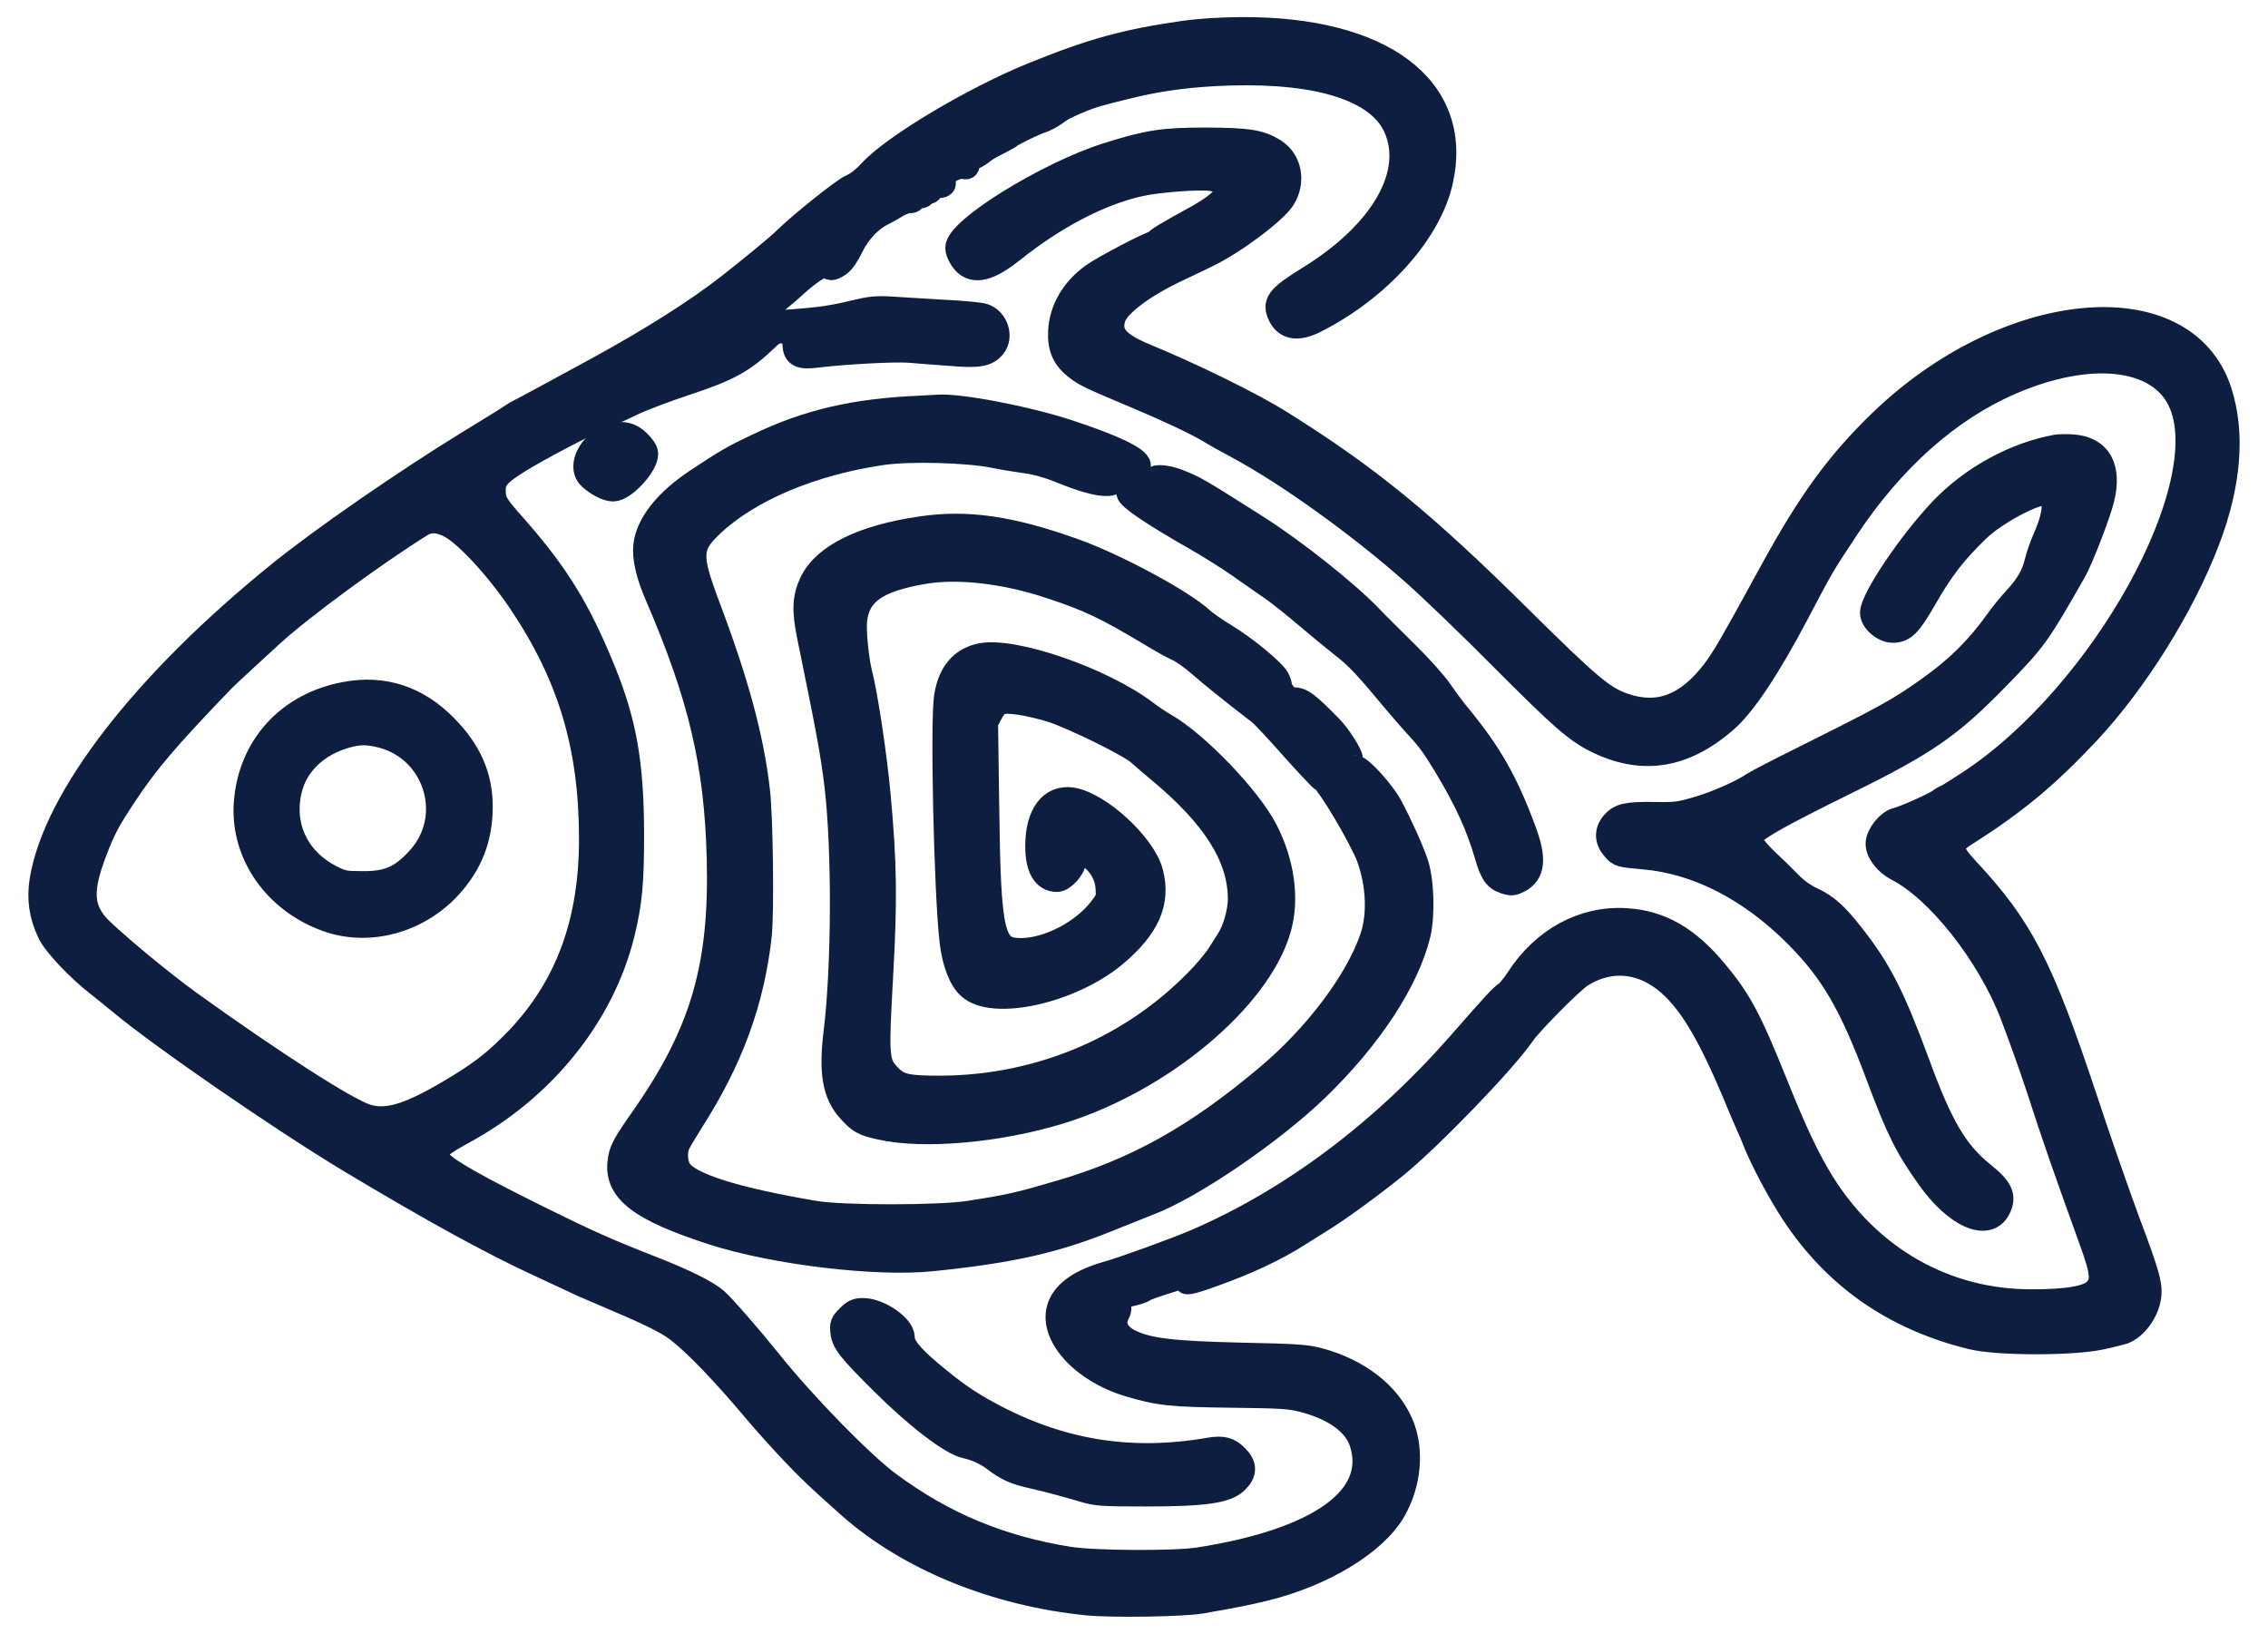
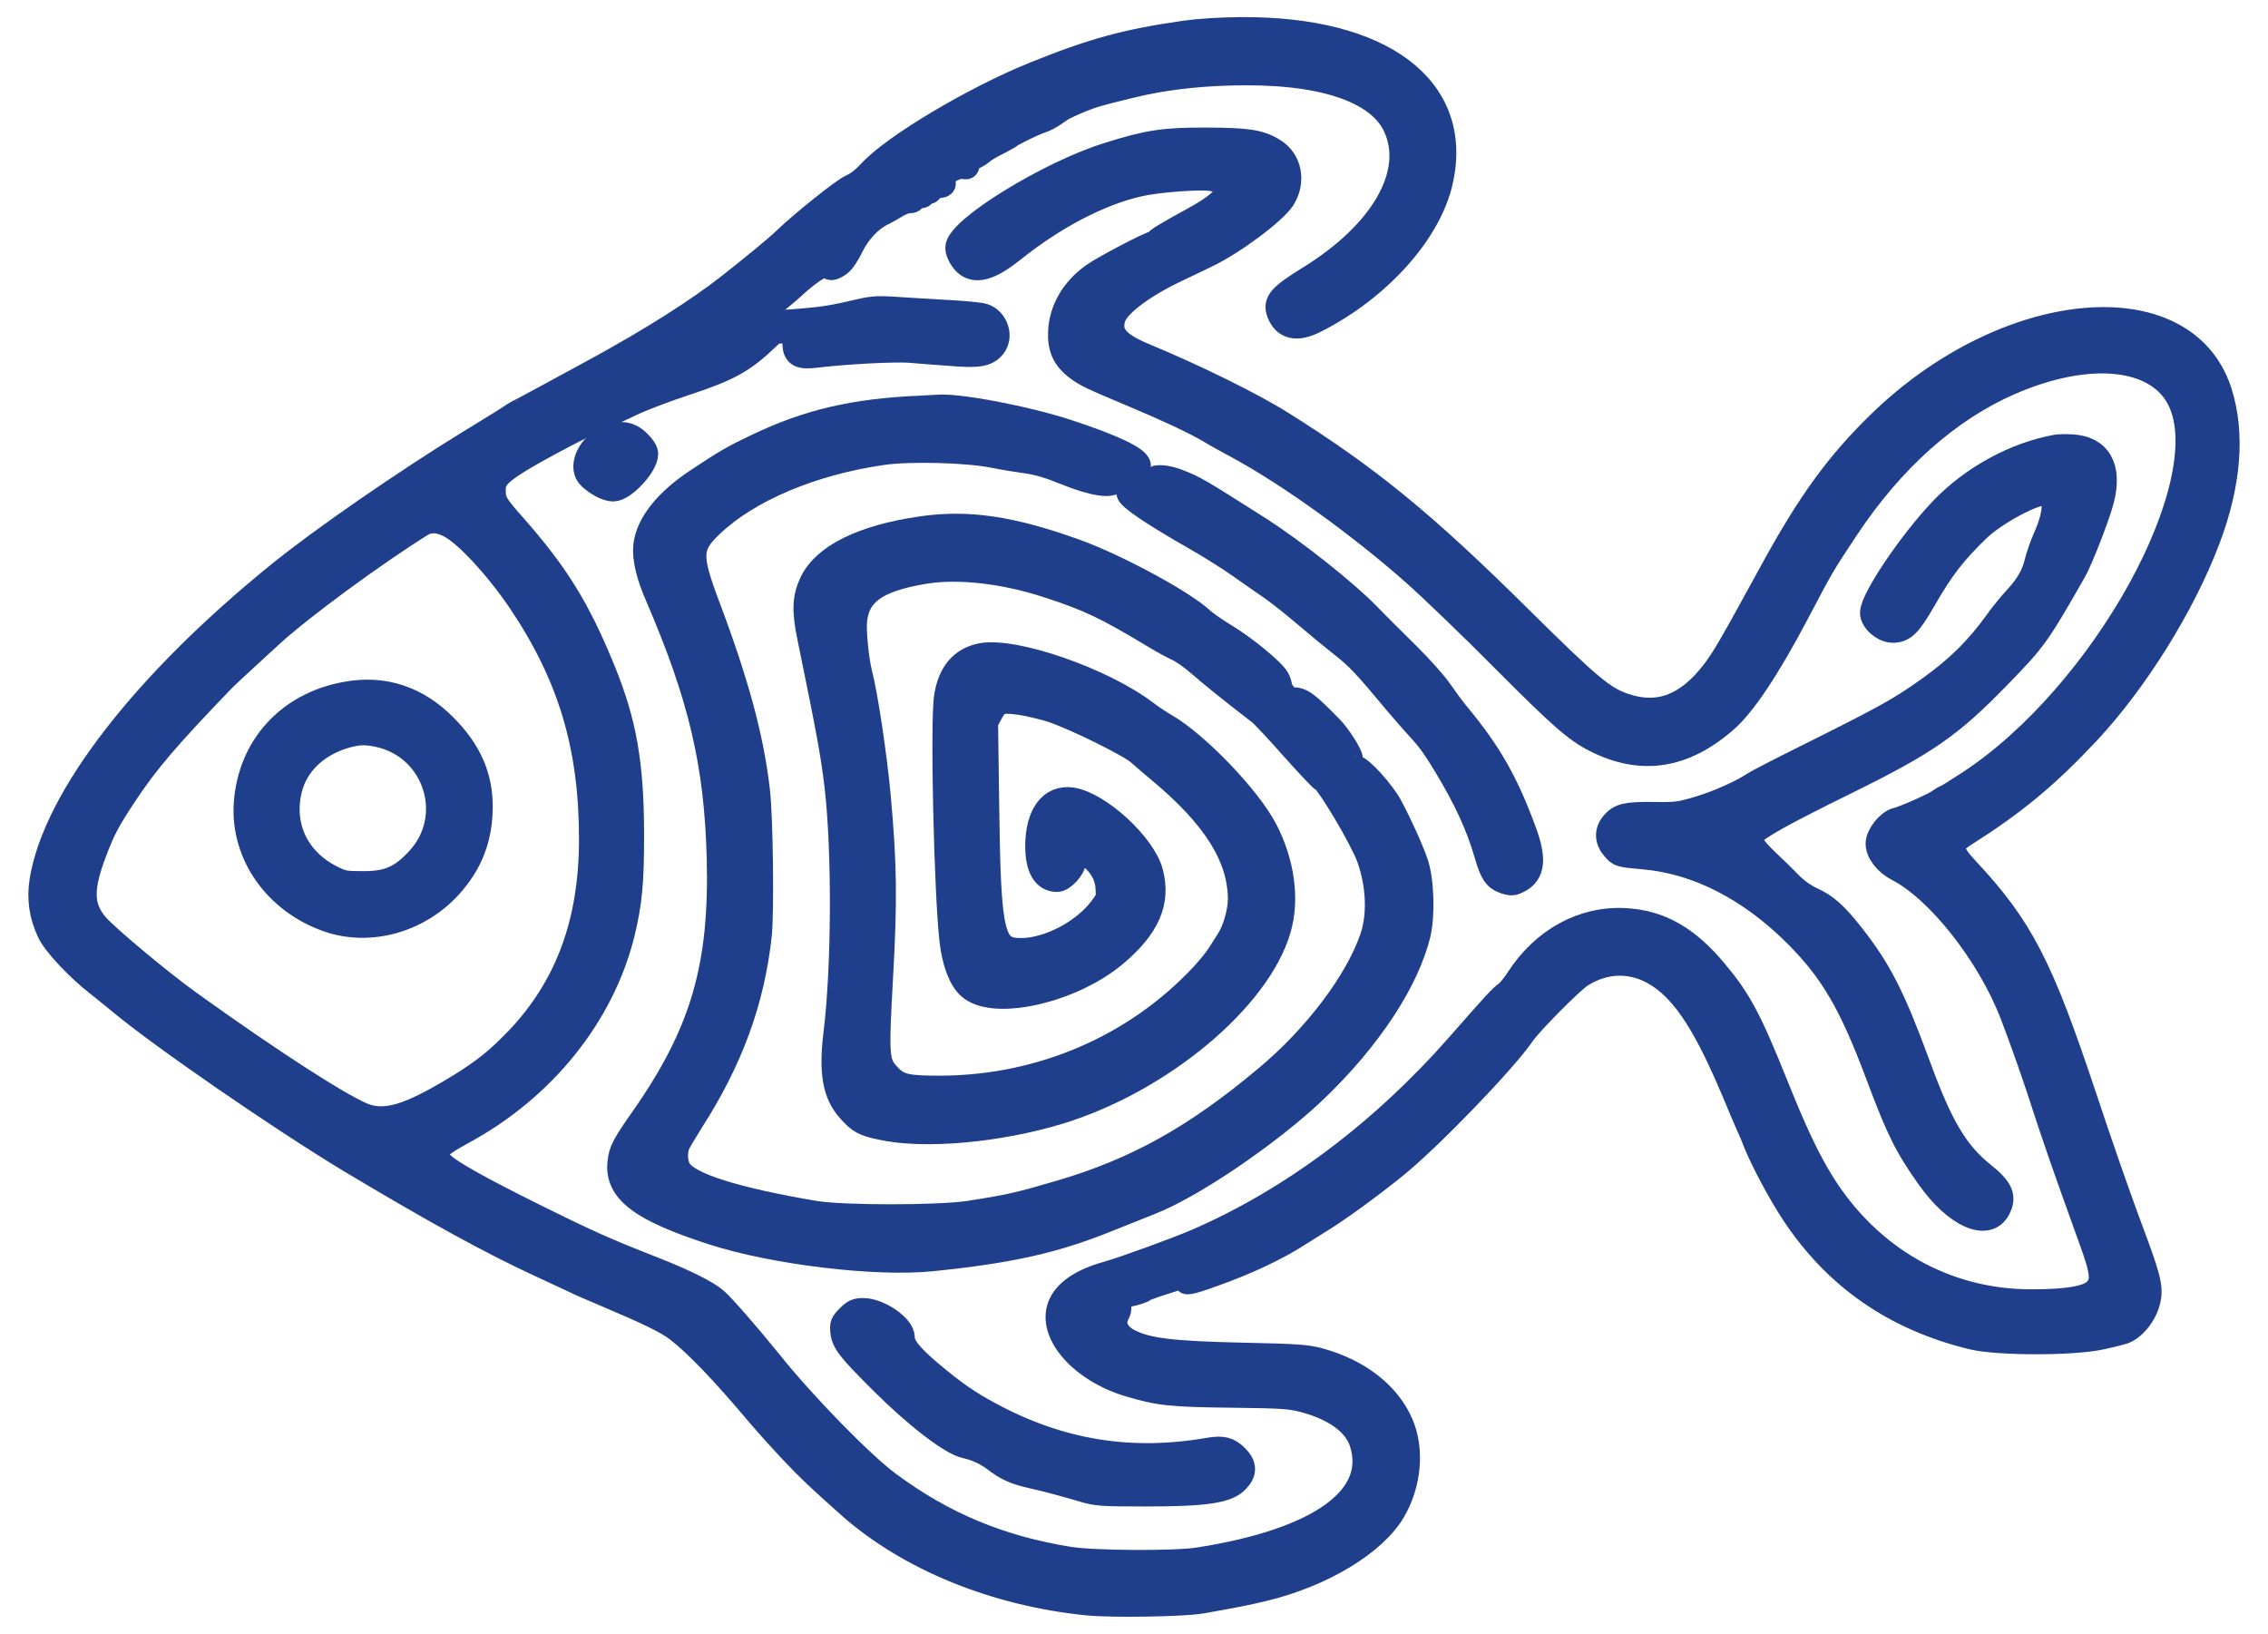
<svg xmlns="http://www.w3.org/2000/svg" viewBox="-16 -16 1207.729 878.704" width="118" height="85">
-   <g transform="translate(-35.84502,880.8971) scale(0.1,-0.1)" fill="#0d1e40" stroke="#0d1e40" stroke-width="136" stroke-linejoin="round" stroke-linecap="round">
+   <g transform="translate(-35.84502,880.8971) scale(0.1,-0.1)" fill="#1f3f8c" stroke="#1f3f8c" stroke-width="136" stroke-linejoin="round" stroke-linecap="round">
    <path d="M6510 8790 c-319 -46 -494 -94 -815 -224 -318 -129 -747 -384 -873 -521 -35 -38 -73 -68 -104 -81 -41 -17 -271 -201 -358 -286 -34 -34 -186 -159 -300 -248 -171 -134 -418 -290 -707 -448 -43 -23 -156 -85 -252 -137 -96 -52 -176 -95 -178 -95 -2 0 -16 -9 -31 -19 -15 -11 -117 -74 -227 -141 -343 -210 -796 -523 -1025 -709 -724 -586 -1202 -1203 -1275 -1646 -16 -98 -3 -189 40 -279 30 -64 152 -194 264 -281 35 -28 84 -67 109 -88 217 -183 877 -638 1250 -862 451 -270 756 -437 1014 -556 95 -44 180 -84 189 -88 8 -5 76 -35 150 -66 246 -104 343 -151 402 -196 101 -78 245 -228 431 -449 49 -58 134 -152 189 -210 95 -100 140 -142 306 -290 319 -282 785 -472 1279 -521 135 -13 515 -7 612 10 198 35 246 45 337 67 312 75 595 246 695 421 83 144 99 326 40 463 -68 160 -229 285 -440 342 -67 18 -119 22 -412 28 -387 9 -513 25 -611 75 -66 34 -92 92 -65 144 12 23 14 36 6 57 -13 34 -9 38 65 54 33 7 67 18 75 25 8 6 49 21 90 34 41 13 92 29 113 37 44 16 70 8 42 -12 -41 -30 1 -23 125 22 186 66 346 142 465 219 28 18 81 51 118 74 90 55 266 183 397 289 190 154 590 569 687 712 42 61 262 283 314 316 167 105 355 79 505 -72 104 -104 198 -267 320 -556 30 -73 64 -153 75 -177 11 -24 29 -65 39 -92 38 -97 134 -277 205 -384 227 -344 545 -565 960 -666 134 -33 530 -34 686 -2 58 12 116 27 130 32 59 24 114 97 130 170 15 71 1 122 -113 425 -49 133 -153 429 -229 660 -237 712 -341 914 -636 1230 -93 100 -95 134 -11 188 271 172 439 311 663 549 257 275 511 681 645 1034 115 302 136 574 64 798 -190 582 -1146 492 -1827 -172 -223 -217 -374 -425 -572 -786 -227 -415 -262 -475 -317 -548 -144 -189 -301 -248 -488 -183 -112 39 -186 101 -560 471 -518 513 -816 756 -1282 1048 -156 98 -466 251 -737 363 -148 62 -193 116 -167 204 21 68 152 169 336 257 52 25 127 60 165 79 142 67 366 234 412 306 57 91 36 204 -49 256 -76 47 -139 56 -368 57 -225 0 -306 -12 -525 -81 -321 -101 -805 -400 -805 -498 0 -26 27 -73 52 -90 53 -37 128 -12 243 80 222 178 467 306 680 354 101 23 332 40 391 29 71 -13 84 -22 84 -61 0 -42 -60 -94 -185 -162 -136 -74 -195 -110 -195 -118 0 -5 -5 -8 -11 -8 -21 0 -272 -131 -332 -174 -106 -76 -169 -184 -174 -301 -4 -88 22 -144 90 -195 48 -36 72 -47 307 -146 174 -73 322 -142 402 -189 34 -21 101 -58 148 -83 279 -150 665 -428 959 -689 91 -81 306 -287 476 -459 308 -309 390 -381 495 -434 246 -124 471 -90 695 104 98 84 230 282 384 574 140 266 135 257 267 457 246 372 550 643 884 788 426 185 798 145 914 -98 215 -449 -414 -1588 -1137 -2059 -64 -42 -119 -76 -122 -76 -4 0 -20 -9 -36 -21 -31 -22 -188 -92 -231 -102 -43 -11 -98 -81 -98 -125 0 -47 44 -103 103 -134 220 -112 494 -459 619 -783 43 -112 102 -277 141 -395 93 -287 139 -417 286 -825 61 -168 66 -218 24 -265 -39 -43 -148 -63 -348 -63 -465 -1 -876 233 -1130 643 -77 125 -145 268 -250 530 -140 348 -194 449 -322 602 -150 181 -298 265 -483 275 -227 13 -439 -103 -575 -313 -22 -34 -51 -70 -66 -80 -27 -19 -63 -58 -253 -275 -416 -473 -900 -835 -1410 -1056 -106 -46 -392 -150 -481 -175 -140 -39 -226 -98 -255 -174 -56 -147 117 -343 370 -419 165 -49 225 -55 560 -59 258 -3 305 -6 376 -24 170 -44 283 -125 317 -229 98 -299 -225 -532 -878 -634 -127 -20 -565 -18 -699 4 -367 59 -674 186 -967 403 -145 106 -463 432 -644 659 -107 133 -250 297 -288 330 -49 43 -173 104 -342 170 -250 98 -344 140 -623 278 -316 157 -473 245 -514 290 -54 57 -34 86 116 168 434 234 751 628 860 1068 40 164 51 278 50 541 -1 374 -40 594 -154 874 -136 332 -250 516 -481 778 -100 113 -109 129 -109 193 0 58 28 90 138 158 107 66 354 196 442 232 36 15 110 48 165 75 55 26 186 76 290 110 231 76 310 120 435 240 39 37 46 40 98 40 62 0 100 -14 70 -25 -12 -5 -15 -17 -14 -48 3 -57 27 -69 121 -57 147 18 413 32 495 26 47 -4 145 -12 219 -17 150 -13 197 -5 232 39 41 52 12 140 -54 161 -17 6 -113 15 -212 20 -99 6 -225 13 -280 17 -87 5 -113 2 -205 -20 -58 -15 -145 -31 -195 -36 -158 -17 -360 -28 -368 -21 -4 5 32 37 80 72 48 35 118 92 155 126 100 94 198 150 198 113 0 -16 20 -12 52 11 18 13 43 51 64 95 38 78 104 148 174 180 19 10 52 28 72 41 21 12 49 23 64 23 18 0 25 4 21 14 -4 10 3 13 26 12 24 -1 32 3 31 15 -1 12 4 15 19 11 16 -4 19 -1 15 14 -4 17 0 19 34 16 37 -4 53 10 23 22 -22 8 -18 26 5 26 11 0 20 4 20 9 0 18 73 52 97 46 20 -5 24 -3 19 12 -4 14 2 22 27 32 17 8 40 21 50 29 20 17 35 27 104 62 26 14 50 27 53 30 11 11 127 68 165 80 22 7 56 25 75 39 39 29 56 38 147 76 60 24 91 33 268 76 161 39 337 61 531 66 482 14 798 -89 889 -289 115 -251 -68 -572 -466 -817 -155 -96 -182 -127 -160 -184 29 -77 94 -91 191 -42 343 173 616 477 676 755 108 495 -316 814 -1075 809 -111 -1 -222 -8 -301 -19z m-3954 -2645 c88 -44 255 -224 381 -410 269 -400 383 -780 383 -1279 0 -446 -128 -793 -394 -1074 -108 -113 -183 -173 -319 -257 -258 -157 -381 -197 -498 -162 -105 32 -504 288 -957 614 -157 113 -445 354 -497 415 -84 99 -86 198 -10 397 46 121 70 167 162 306 119 180 228 307 524 615 13 14 73 70 133 125 60 55 121 111 135 124 159 145 547 430 801 589 46 29 95 28 156 -3z" />
    <path d="M2000 5235 c-309 -55 -517 -284 -537 -590 -17 -271 160 -522 437 -620 223 -79 486 -7 655 178 112 123 165 260 165 428 0 163 -60 299 -190 430 -150 152 -329 211 -530 174z m172 -216 c311 -66 432 -443 216 -674 -92 -99 -163 -130 -298 -129 -98 0 -109 2 -170 32 -186 94 -273 276 -226 473 33 141 148 250 309 294 65 17 102 18 169 4z" />
    <path d="M5085 6773 c-351 -15 -601 -73 -874 -204 -131 -62 -163 -81 -322 -186 -166 -110 -264 -233 -277 -349 -7 -65 14 -157 63 -269 234 -543 319 -907 332 -1412 15 -583 -89 -939 -408 -1396 -106 -151 -119 -177 -126 -241 -16 -152 115 -250 497 -374 330 -107 880 -173 1180 -142 424 43 667 98 955 216 77 31 173 69 213 85 227 86 656 378 899 612 286 276 487 582 548 834 24 103 18 292 -14 382 -26 75 -81 197 -136 301 -39 75 -161 210 -190 210 -14 0 -25 21 -25 49 0 22 -66 125 -107 166 -127 129 -154 150 -202 150 -40 0 -46 3 -49 23 -3 18 -8 21 -28 16 -14 -4 -24 -2 -24 5 0 6 7 11 15 11 19 0 19 23 1 58 -21 40 -172 165 -278 229 -51 31 -109 71 -128 89 -101 94 -458 287 -680 367 -345 124 -579 158 -829 121 -314 -46 -518 -147 -586 -289 -38 -81 -41 -149 -12 -290 105 -511 126 -628 147 -800 41 -349 39 -971 -5 -1332 -26 -210 -6 -327 72 -413 54 -61 76 -73 168 -93 230 -52 634 -16 963 85 541 166 1068 605 1176 982 46 159 19 355 -72 531 -90 173 -369 463 -537 560 -27 15 -75 47 -105 70 -231 176 -709 342 -885 307 -103 -21 -165 -93 -185 -218 -22 -131 -1 -1054 29 -1315 13 -114 47 -204 93 -246 126 -117 545 -24 781 173 176 148 235 282 193 441 -39 147 -276 365 -422 389 -112 17 -183 -78 -184 -246 0 -117 36 -180 103 -180 31 0 87 61 87 94 0 13 8 34 19 47 l19 23 39 -27 c67 -47 107 -111 111 -182 4 -57 2 -63 -35 -112 -95 -127 -282 -225 -430 -227 -162 -1 -180 73 -189 789 l-6 440 24 45 c35 68 58 77 163 62 48 -7 126 -26 173 -41 122 -41 417 -186 466 -230 23 -21 73 -63 111 -95 298 -248 434 -465 435 -692 0 -68 -29 -171 -65 -224 -12 -19 -34 -54 -49 -77 -14 -23 -54 -72 -88 -109 -359 -385 -865 -604 -1403 -608 -189 -1 -233 9 -286 64 -68 71 -70 96 -46 530 24 424 21 611 -13 985 -20 213 -68 534 -98 650 -19 73 -35 235 -28 291 17 146 119 217 372 260 184 31 434 3 676 -77 214 -70 304 -113 551 -261 54 -33 118 -68 141 -78 24 -10 79 -49 122 -87 67 -58 161 -134 318 -255 16 -12 96 -97 177 -189 82 -92 155 -169 162 -172 31 -12 214 -321 250 -422 52 -147 58 -310 16 -432 -81 -235 -304 -531 -568 -751 -381 -320 -699 -497 -1106 -617 -228 -67 -277 -78 -495 -112 -166 -25 -679 -25 -830 0 -431 73 -681 152 -730 232 -23 37 -26 100 -8 142 7 15 40 71 73 123 212 331 327 644 366 1000 13 123 7 636 -10 778 -33 284 -112 577 -270 996 -100 266 -98 319 21 432 199 190 541 335 923 390 147 21 455 13 599 -16 54 -11 135 -24 180 -30 56 -8 119 -26 204 -61 150 -61 255 -77 267 -40 3 12 18 24 33 27 46 10 92 34 92 48 0 36 -136 101 -380 181 -227 74 -593 144 -704 133 -12 -1 -52 -3 -91 -5z" />
    <path d="M3385 6602 c-85 -47 -124 -152 -72 -199 39 -36 91 -63 123 -63 56 0 174 127 174 188 0 15 -15 38 -41 63 -52 50 -107 53 -184 11z" />
    <path d="M11200 6564 c-223 -40 -452 -165 -616 -336 -167 -175 -374 -481 -374 -555 0 -42 60 -93 108 -93 58 0 88 30 167 167 95 166 162 252 290 376 91 88 303 202 363 195 65 -7 65 -102 1 -245 -17 -38 -36 -94 -44 -126 -17 -71 -49 -128 -114 -198 -28 -30 -75 -87 -103 -127 -103 -143 -209 -248 -363 -358 -160 -114 -227 -151 -660 -367 -143 -71 -271 -137 -285 -147 -61 -42 -194 -101 -295 -131 -101 -30 -120 -33 -240 -31 -147 2 -184 -7 -220 -49 -35 -42 -33 -89 5 -132 29 -34 30 -34 162 -46 288 -26 570 -171 819 -420 195 -196 296 -370 442 -761 108 -288 153 -378 272 -545 143 -201 312 -277 369 -166 33 64 15 106 -83 184 -145 117 -227 256 -350 592 -134 363 -205 504 -352 691 -88 113 -140 159 -214 193 -43 20 -85 49 -123 88 -31 32 -87 87 -124 121 -80 77 -98 111 -75 146 24 35 156 109 495 276 437 215 566 304 824 569 199 204 213 224 411 571 35 62 126 296 148 382 44 172 -14 275 -160 283 -31 2 -67 1 -81 -1z" />
    <path d="M6345 6390 c-3 -5 -14 -10 -24 -10 -10 0 -26 -9 -35 -19 -10 -11 -31 -23 -47 -26 -16 -4 -29 -11 -29 -16 0 -24 135 -115 360 -243 74 -42 182 -110 240 -151 58 -41 135 -95 172 -120 37 -26 118 -90 180 -143 62 -53 152 -127 199 -164 81 -63 123 -108 292 -311 38 -45 88 -102 111 -127 56 -59 91 -107 153 -210 110 -183 172 -319 218 -475 29 -102 48 -129 98 -146 34 -11 43 -10 74 6 73 39 81 114 29 257 -98 267 -186 423 -358 631 -27 32 -70 91 -97 130 -27 40 -106 128 -176 197 -70 69 -162 160 -204 204 -127 131 -401 348 -596 473 -326 207 -341 216 -436 253 -58 21 -114 26 -124 10z" />
    <path d="M4703 1885 c-33 -33 -35 -39 -31 -80 7 -56 37 -94 214 -270 181 -181 370 -325 444 -341 56 -12 114 -38 157 -71 68 -52 110 -71 209 -93 95 -22 153 -38 274 -73 68 -20 98 -22 330 -22 317 0 434 17 487 70 45 45 44 83 -1 128 -40 40 -72 48 -141 37 -424 -74 -803 -13 -1181 190 -118 63 -198 119 -323 224 -111 94 -151 146 -151 192 0 58 -126 144 -210 144 -35 0 -48 -6 -77 -35z" />
  </g>
</svg>
